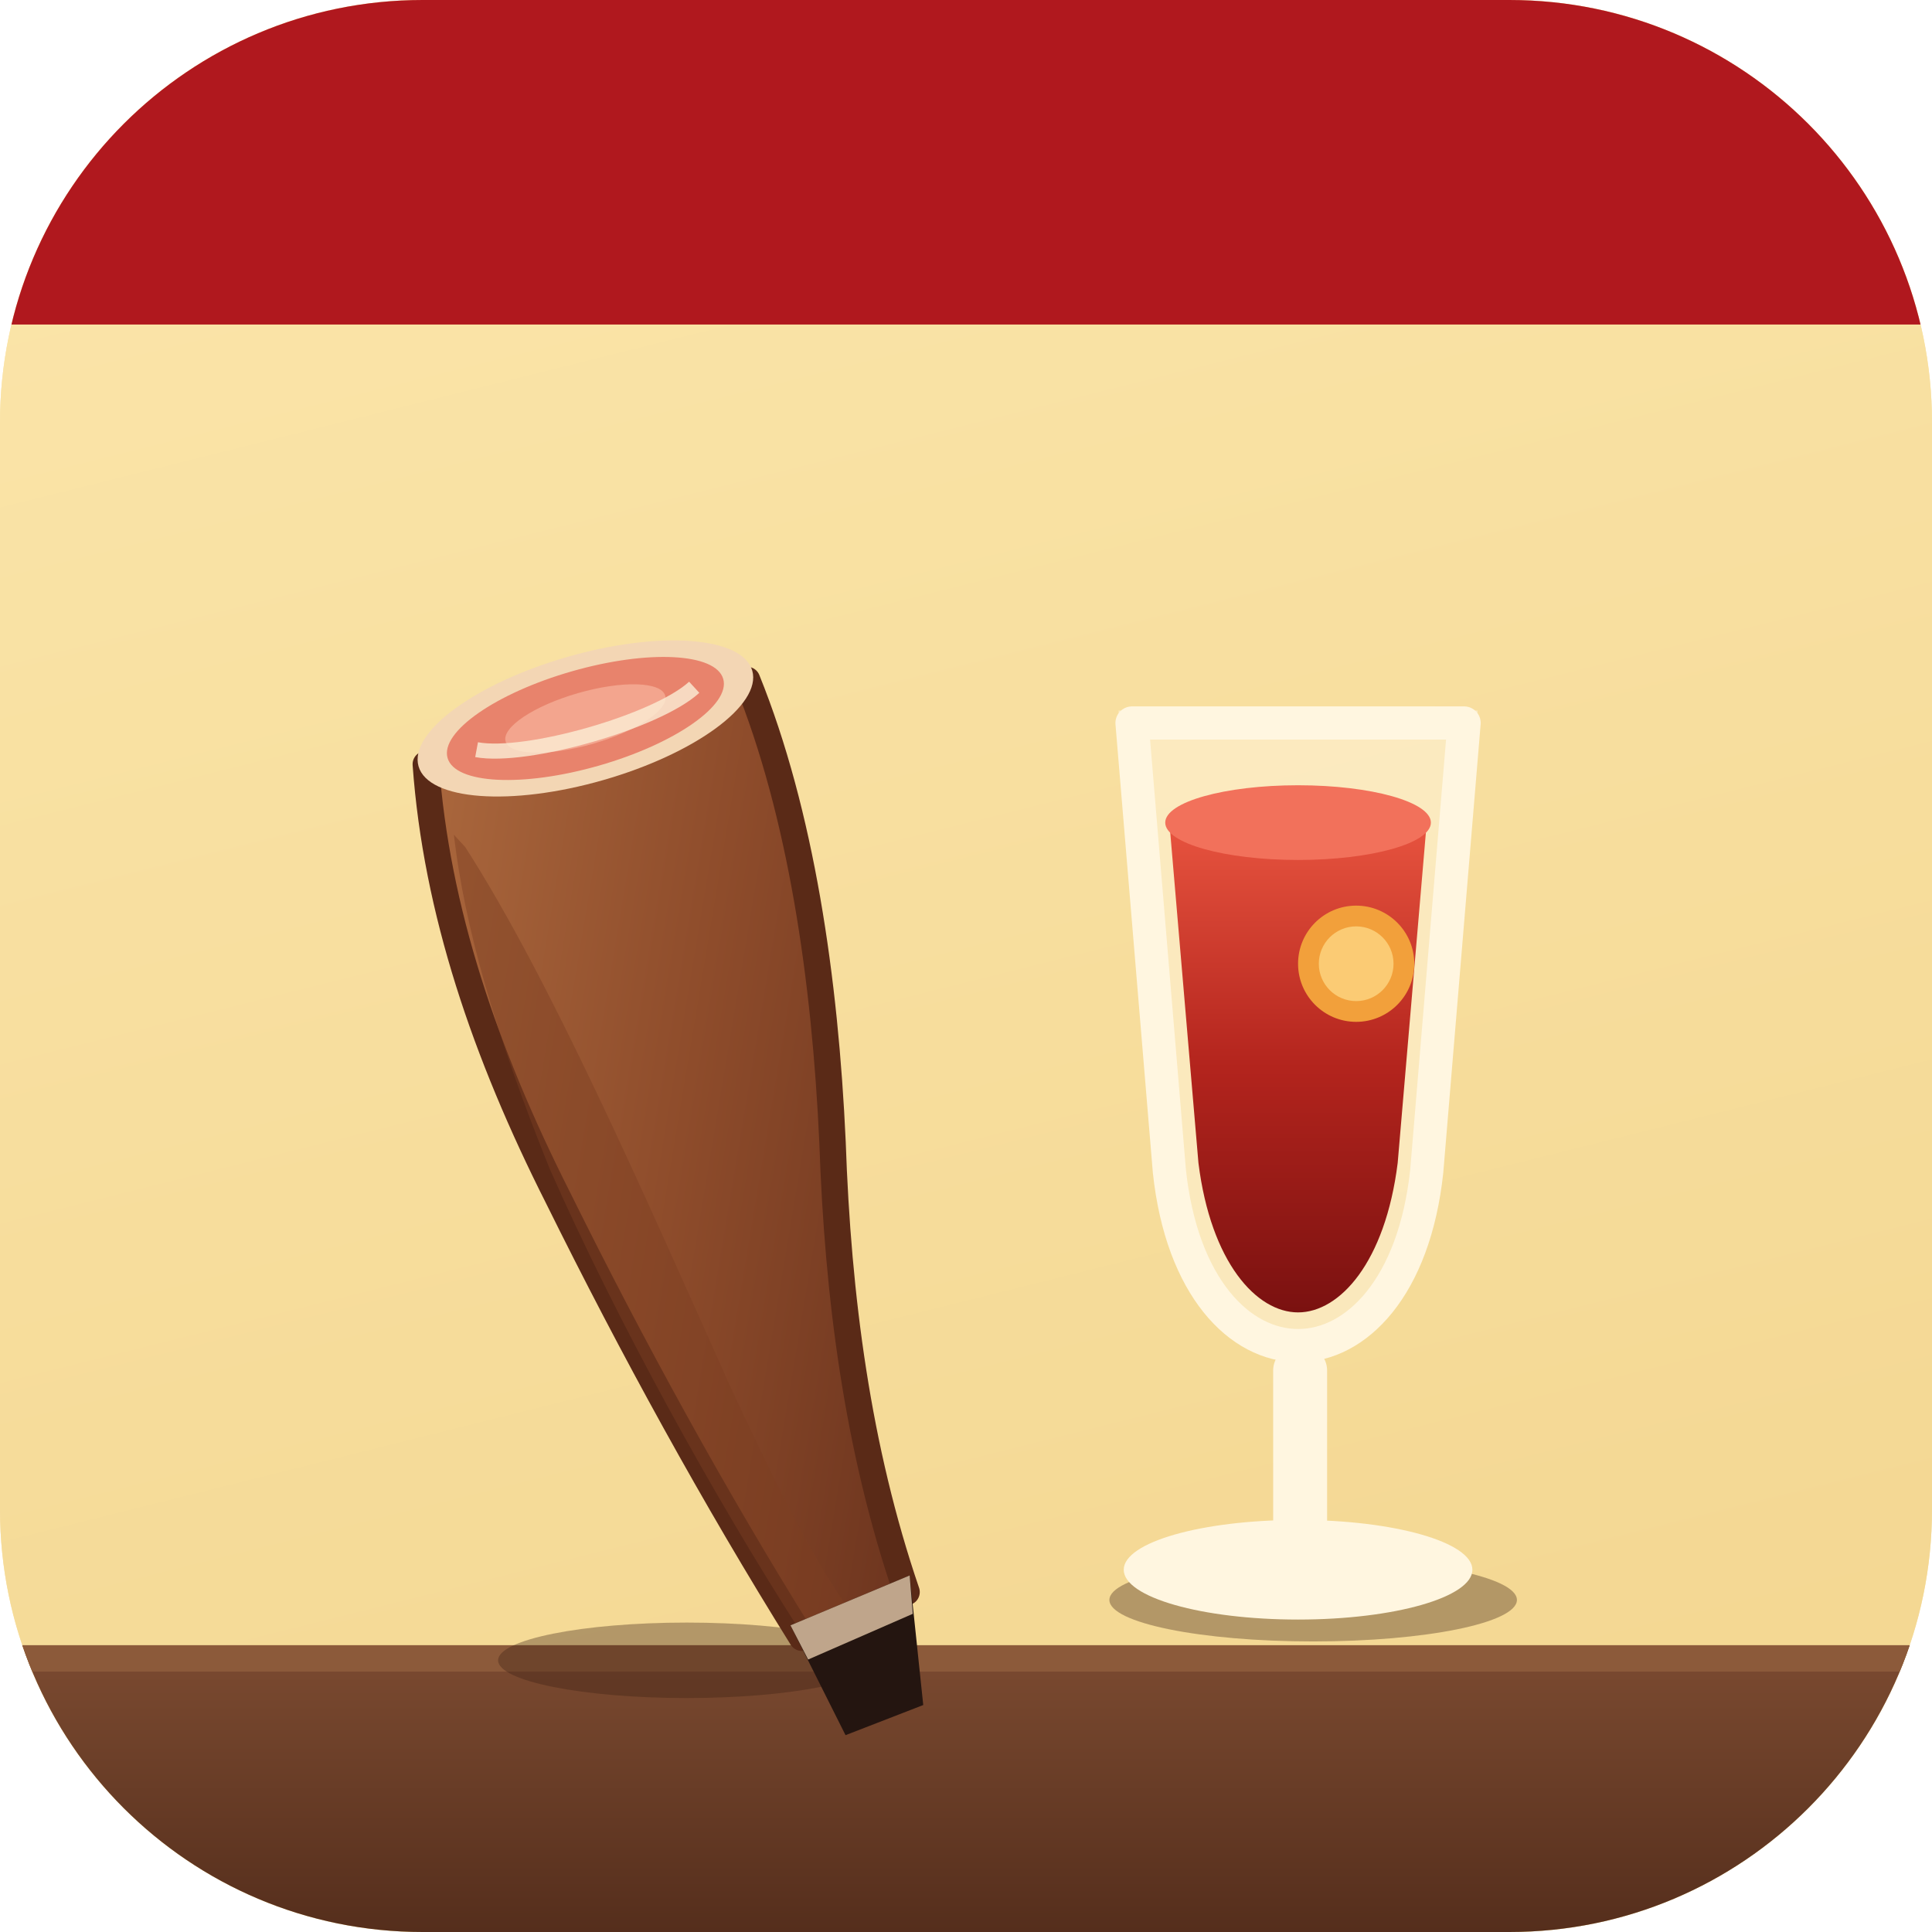
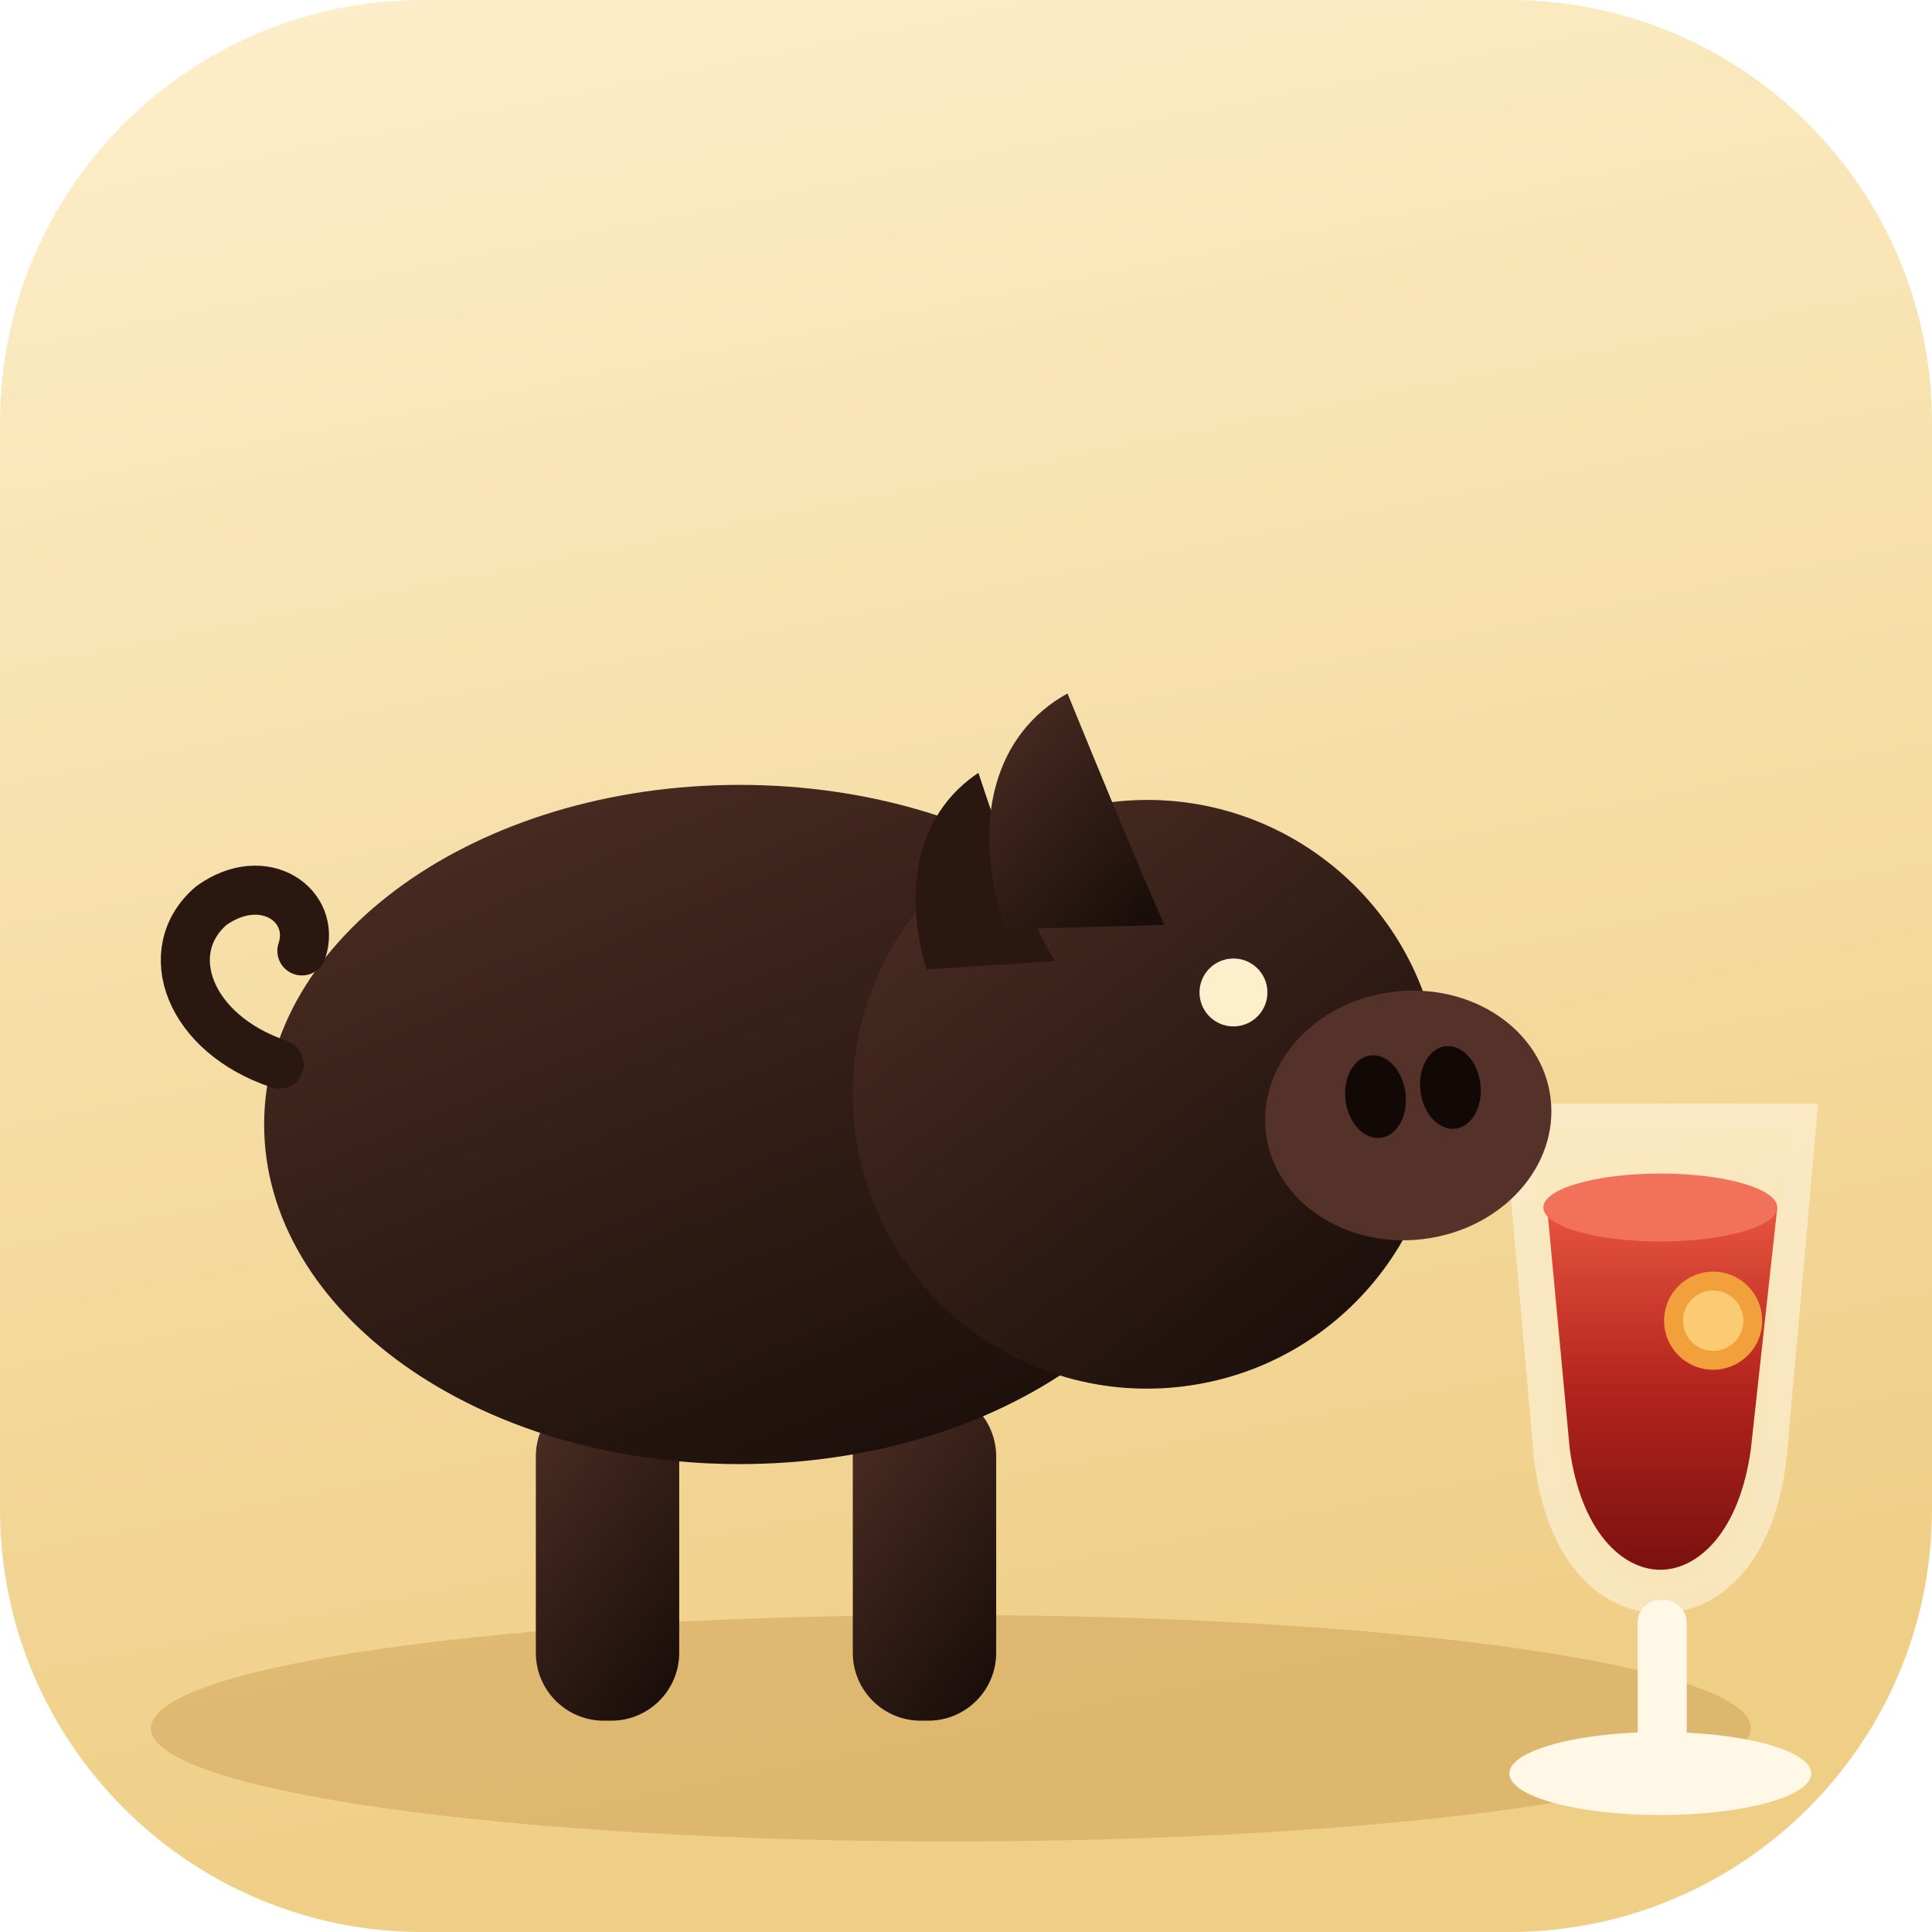
<svg xmlns="http://www.w3.org/2000/svg" width="512" height="512" viewBox="0 0 512 512" role="img" aria-label="Fiesta Siesta">
  <defs>
    <clipPath id="r">
      <rect x="0" y="0" width="512" height="512" rx="112" />
    </clipPath>
-     <linearGradient id="wall" x1="0" y1="0" x2="0.25" y2="1">
-       <stop offset="0%" stop-color="#FEF6E6" />
-       <stop offset="100%" stop-color="#F0DCBA" />
+     <linearGradient id="wall" x1="0" y1="0" x2="0.2" y2="1">
+       <stop offset="0%" stop-color="#FDEFCB" />
+       <stop offset="100%" stop-color="#EFCE85" />
    </linearGradient>
-     <linearGradient id="wood" x1="0" y1="0" x2="0" y2="1">
-       <stop offset="0%" stop-color="#7C4B31" />
-       <stop offset="100%" stop-color="#552E1C" />
-     </linearGradient>
-     <linearGradient id="jamon" x1="0.1" y1="0" x2="0.9" y2="1">
-       <stop offset="0%" stop-color="#A9663C" />
-       <stop offset="45%" stop-color="#8E4C2B" />
-       <stop offset="100%" stop-color="#66301C" />
+     <linearGradient id="pig" x1="0.2" y1="0" x2="0.8" y2="1">
+       <stop offset="0%" stop-color="#4A2C22" />
+       <stop offset="100%" stop-color="#1A0E0A" />
    </linearGradient>
    <linearGradient id="vino" x1="0" y1="0" x2="0" y2="1">
      <stop offset="0%" stop-color="#E8543F" />
      <stop offset="50%" stop-color="#B3241D" />
      <stop offset="100%" stop-color="#7A1110" />
    </linearGradient>
  </defs>
  <g clip-path="url(#r)">
-     <rect width="512" height="512" fill="#F8D264" />
-     <rect width="512" height="512" fill="url(#wall)" opacity="0.55" />
-     <rect width="512" height="86" fill="#B0181E" />
-     <rect y="436" width="512" height="76" fill="url(#wood)" />
-     <rect y="436" width="512" height="7" fill="#8C5A3A" />
-     <ellipse cx="182" cy="440" rx="50" ry="10" fill="#3A1E10" opacity="0.35" />
-     <ellipse cx="348" cy="424" rx="54" ry="11" fill="#3A1E10" opacity="0.35" />
-     <g transform="rotate(-16 172 300) translate(16 14)">
-       <g>
-         <path d="M126 176 C118 214 120 254 128 296 C136 340 146 384 158 426 L188 422 C186 382 192 342 202 302 C212 260 218 216 214 178 Z" fill="url(#jamon)" />
-         <path d="M126 176 C118 214 120 254 128 296 C136 340 146 384 158 426 L188 422 C186 382 192 342 202 302 C212 260 218 216 214 178 Z" fill="none" stroke="#5A2A17" stroke-width="7" stroke-linejoin="round" />
-         <path d="M130 200 C142 240 150 300 158 356 C163 388 167 408 172 422 L158 424 C146 384 134 332 128 288 C124 250 124 220 128 196 Z" fill="#7C3E22" opacity="0.45" />
-         <ellipse cx="170" cy="176" rx="46" ry="17" fill="#F3D6B4" />
-         <ellipse cx="170" cy="176" rx="38" ry="13" fill="#E8836C" />
-         <ellipse cx="170" cy="176" rx="22" ry="7" fill="#F4A991" opacity="0.9" />
-         <path d="M140 176 C152 182 188 182 200 176" stroke="#FBEFD6" stroke-width="4" fill="none" opacity="0.8" />
-         <path d="M156 422 L190 418 L184 452 L162 454 Z" fill="#241510" />
-         <path d="M156 422 L190 418 L188 428 L158 432 Z" fill="#F3D6B4" opacity="0.75" />
+     <rect width="512" height="512" fill="url(#wall)" />
+     <ellipse cx="252" cy="458" rx="212" ry="30" fill="#C39348" opacity="0.4" />
+     <g>
+       <path d="M402 296 L478 296 L470 386 C467 412 454 424 440 424 C426 424 413 412 410 386 Z" fill="#FFF6E0" opacity="0.55" stroke="#FFF8E7" stroke-width="7" />
+       <path d="M410 320 L471 320 L464 384 C461 406 450 416 440 416 C430 416 419 406 416 384 Z" fill="url(#vino)" />
+       <ellipse cx="440" cy="320" rx="31" ry="9" fill="#F2715B" />
+       <circle cx="454" cy="350" r="13" fill="#F2A03B" />
+       <circle cx="454" cy="350" r="8" fill="#FBCB74" />
+       <rect x="434" y="424" width="13" height="42" rx="6" fill="#FFF8E7" />
+       <ellipse cx="440" cy="470" rx="40" ry="11" fill="#FFF8E7" />
+     </g>
+     <g fill="url(#pig)">
+       <rect x="142" y="368" width="38" height="88" rx="18" />
+       <rect x="226" y="368" width="38" height="88" rx="18" />
+       <ellipse cx="196" cy="298" rx="126" ry="90" />
+       <g transform="rotate(-7 304 290)">
+         <circle cx="304" cy="290" r="78" />
+         <path d="M250 250 C246 226 254 208 270 200 C274 220 278 238 284 252 Z" fill="#2A1710" />
+         <path d="M272 242 C266 212 276 190 296 182 C302 204 308 226 314 246 Z" />
+         <ellipse cx="372" cy="304" rx="38" ry="33" fill="#553229" />
      </g>
+       <path d="M74 282 C50 274 42 252 56 240 C70 230 84 240 80 252" stroke="#2A1710" stroke-width="13" fill="none" stroke-linecap="round" />
    </g>
-     <g transform="translate(344 416) scale(1.1) translate(-344 -416)">
-       <path d="M304 212 L384 212 L375 320 C372 348 358 362 344 362 C330 362 316 348 313 320 Z" fill="#FFF6E0" opacity="0.5" stroke="#FFF8E7" stroke-width="6" />
-       <path d="M313 236 L375 236 L368 318 C365 342 354 354 344 354 C334 354 323 342 320 318 Z" fill="url(#vino)" />
-       <ellipse cx="344" cy="236" rx="32" ry="9" fill="#F2715B" />
-       <circle cx="358" cy="270" r="14" fill="#F2A03B" />
-       <circle cx="358" cy="270" r="9" fill="#FBCB74" />
-       <path d="M304 212 L384 212 L375 320 C372 348 358 362 344 362 C330 362 316 348 313 320 Z" fill="none" stroke="#FFF6E0" stroke-width="8" stroke-linejoin="round" />
-       <rect x="338" y="362" width="13" height="48" rx="6" fill="#FFF6E0" />
-       <ellipse cx="344" cy="416" rx="42" ry="12" fill="#FFF6E0" />
+     <g transform="rotate(-7 304 290)">
+       <ellipse cx="384" cy="298" rx="8" ry="11" fill="#120806" />
+       <ellipse cx="364" cy="298" rx="8" ry="11" fill="#120806" />
+       <circle cx="330" cy="266" r="9" fill="#FDEFCB" />
    </g>
  </g>
</svg>
